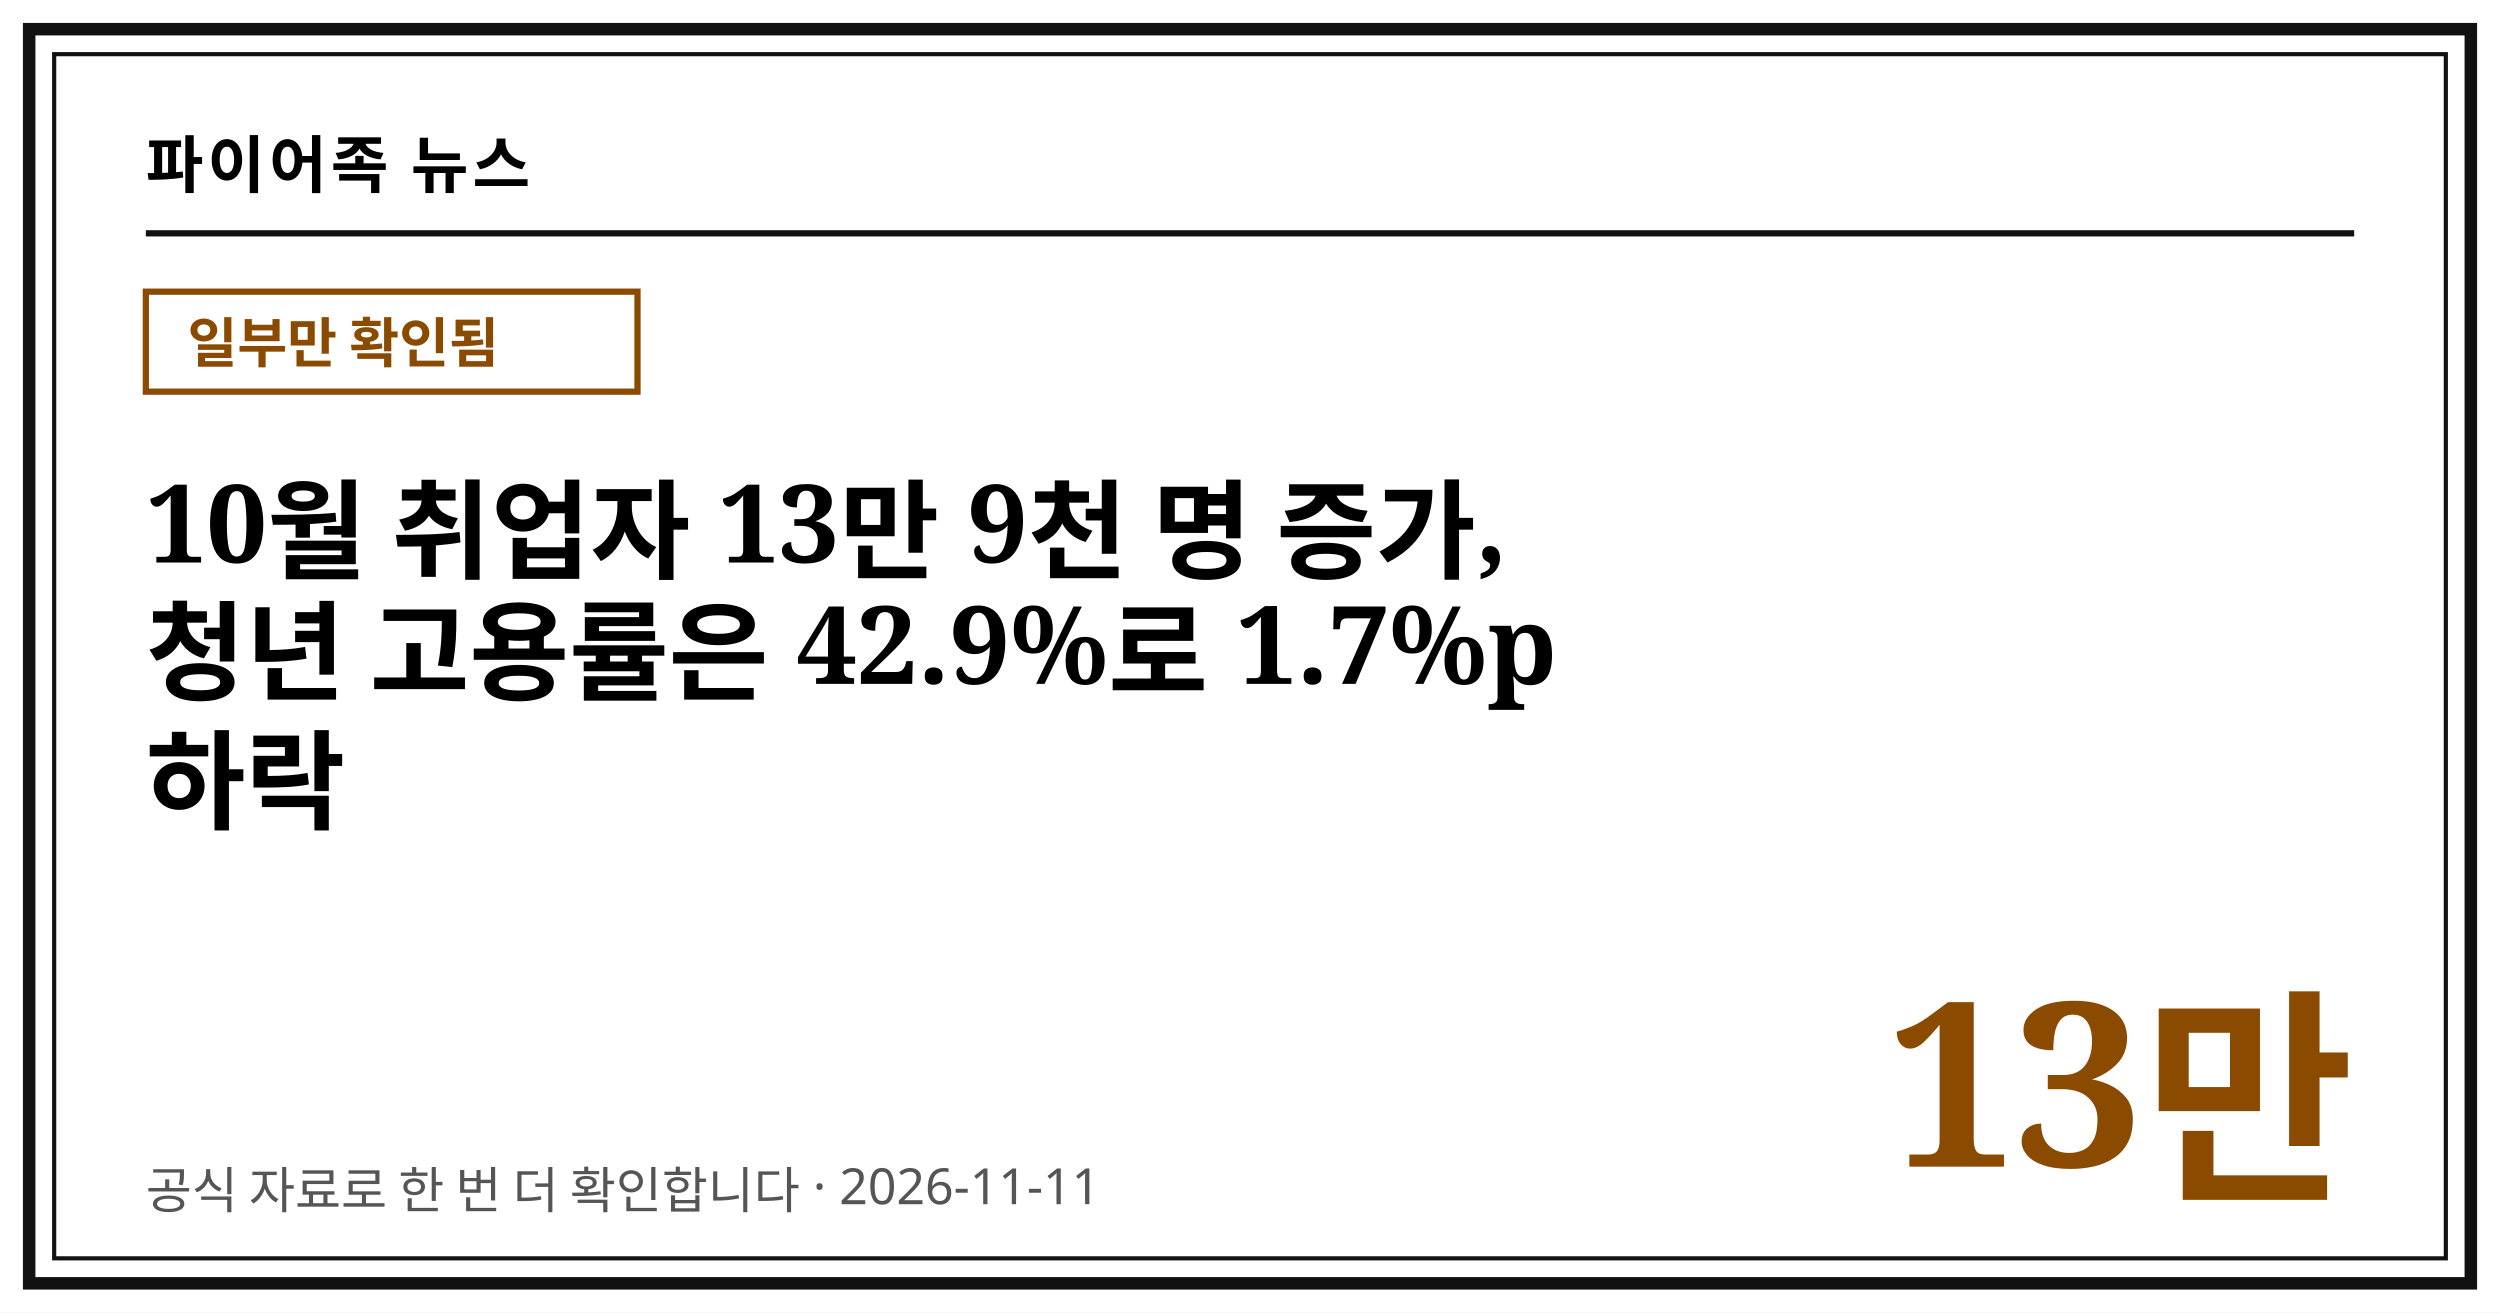
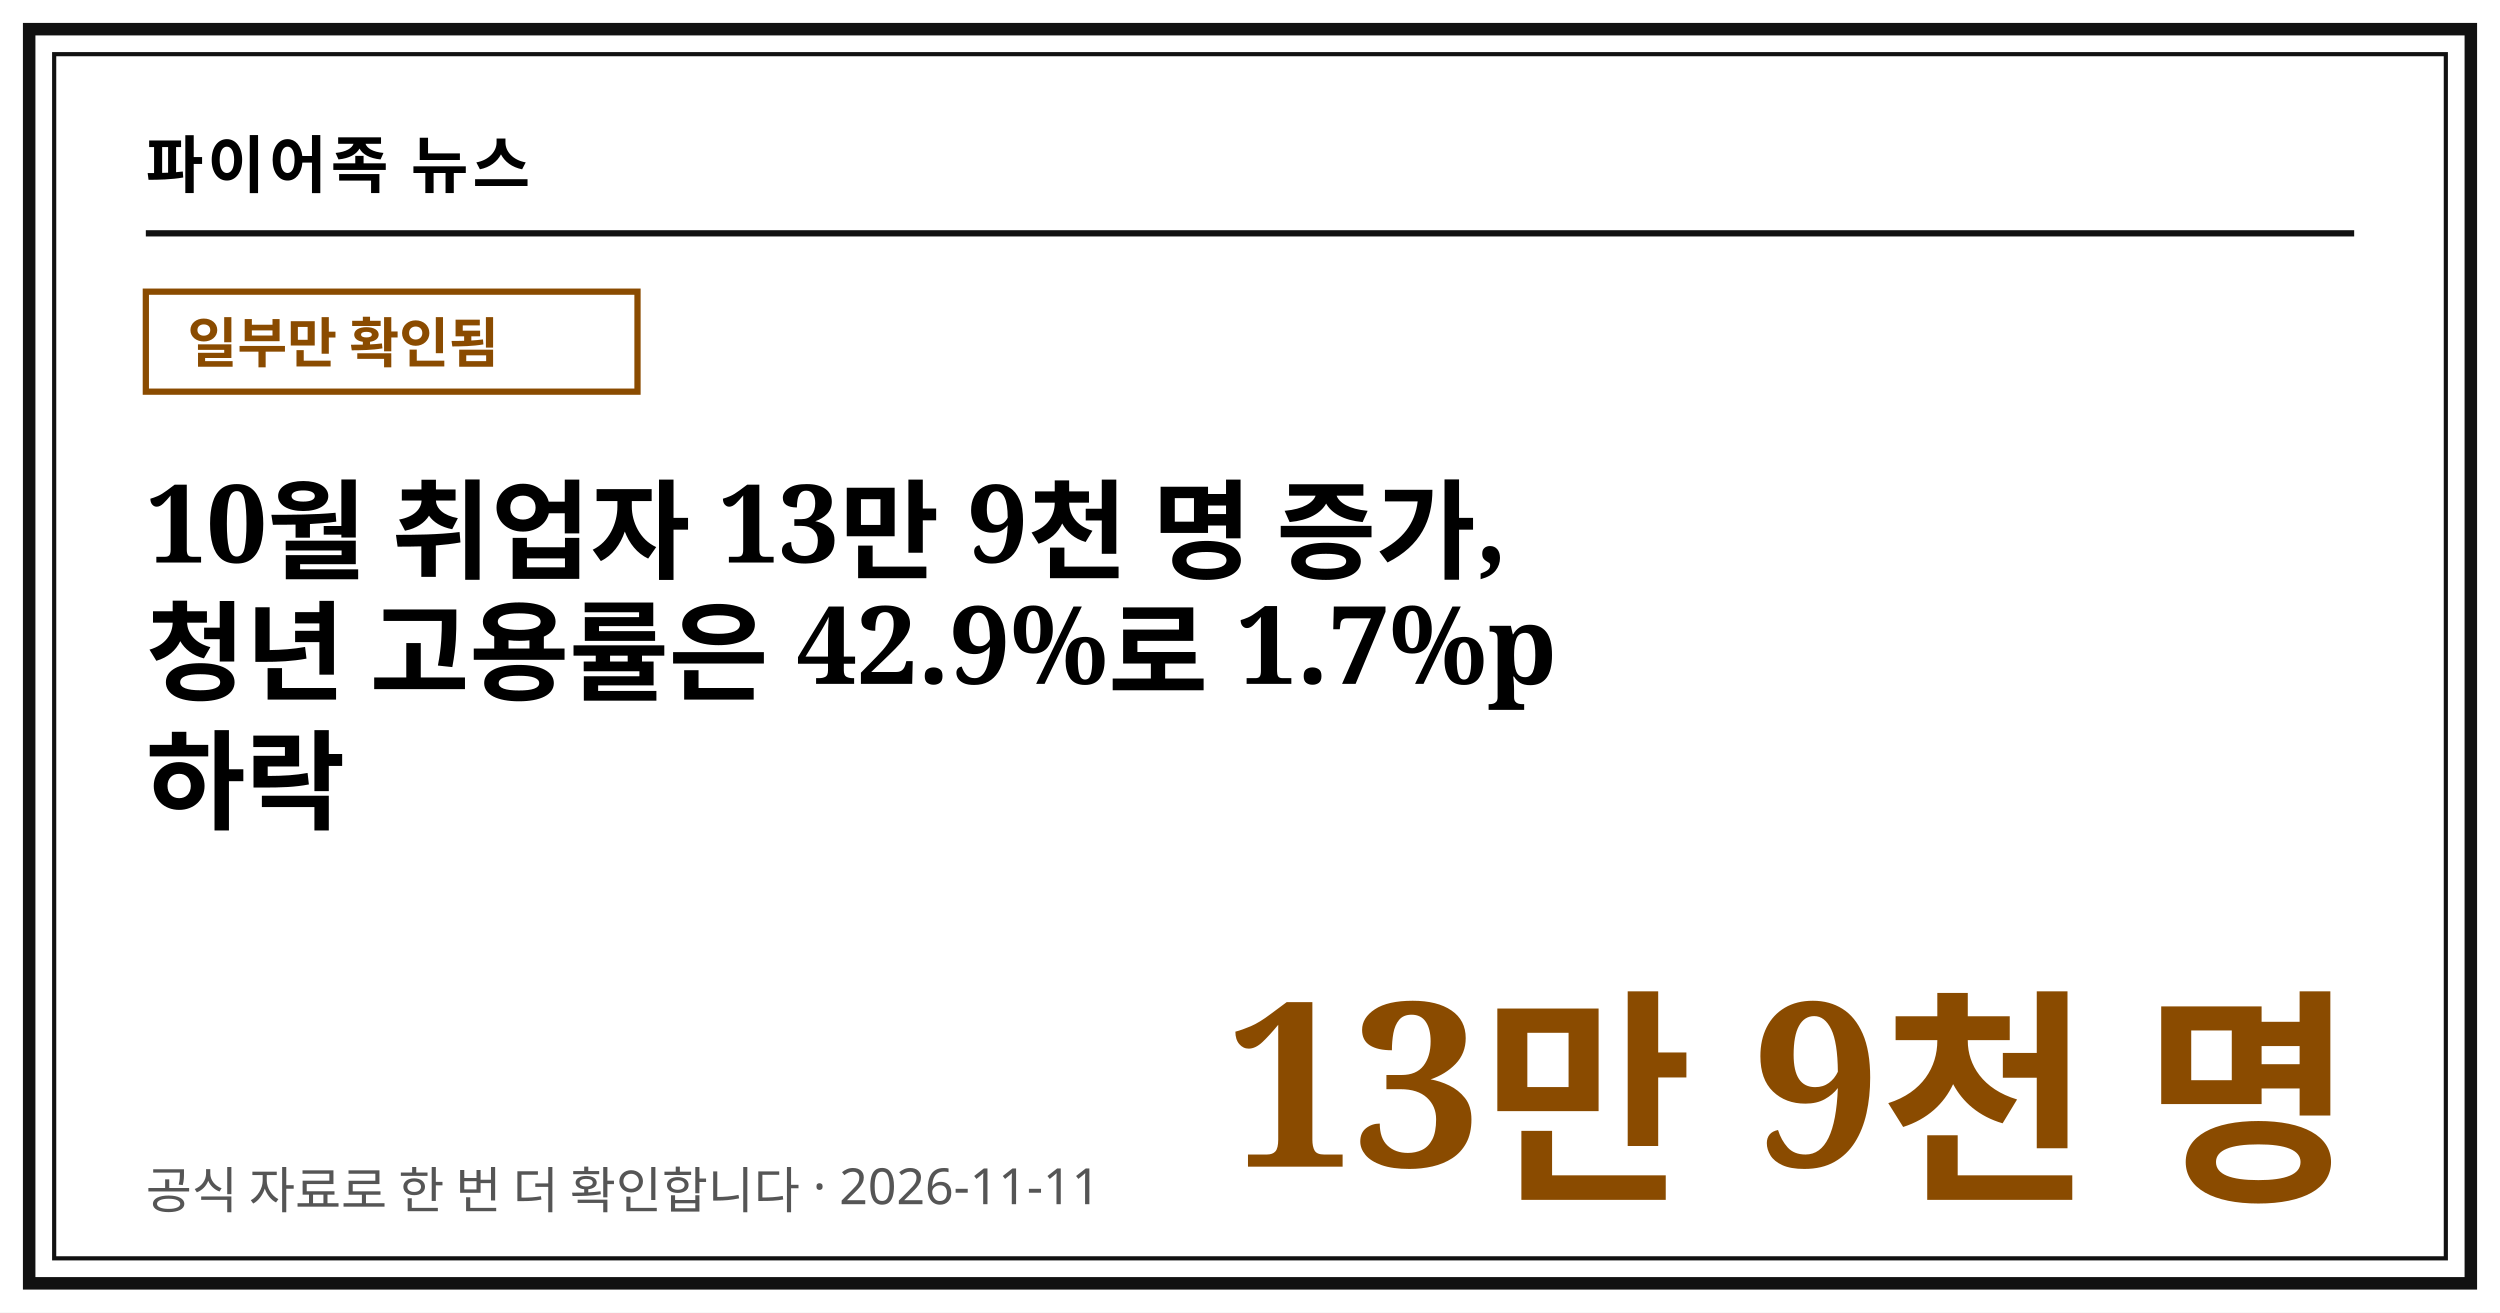
<svg xmlns="http://www.w3.org/2000/svg" viewBox="0 0 1200 630" width="1200" height="630" font-family="'Noto Serif KR','Nanum Myeongjo',Batang,serif">
  <rect width="1200" height="630" fill="#fff" />
  <rect x="14" y="14" width="1172" height="602" fill="none" stroke="#111" stroke-width="6" />
  <rect x="26" y="26" width="1148" height="578" fill="none" stroke="#111" stroke-width="2" />
  <text x="70" y="90" font-size="30" font-weight="900" letter-spacing="2">파이어족 뉴스</text>
  <line x1="70" y1="112" x2="1130" y2="112" stroke="#111" stroke-width="3" />
  <rect x="70" y="140" width="236" height="48" fill="none" stroke="#8a4b00" stroke-width="3" />
  <text x="90" y="174" font-size="26" font-weight="800" fill="#8a4b00" font-family="system-ui,Malgun Gothic,sans-serif">일부만 확인됨</text>
  <text x="70" y="270" font-size="52" font-weight="800">10월 취업자 13만 9천 명 증가,</text>
  <text x="70" y="332" font-size="52" font-weight="800">청년 고용률은 42.9%로 1.7%p</text>
  <text x="70" y="394" font-size="52" font-weight="800">하락</text>
-   <text x="1130" y="560" text-anchor="end" font-size="110" font-weight="900" fill="#8a4b00">13만</text>
+   <text x="1130" y="560" text-anchor="end" font-size="110" font-weight="900" fill="#8a4b00">13만 9천 명</text>
  <text x="70" y="580" font-size="24" fill="#555" font-family="system-ui,Malgun Gothic,sans-serif">공식 자료로 한 번 더 확인합니다 · 2026-11-11</text>
</svg>
